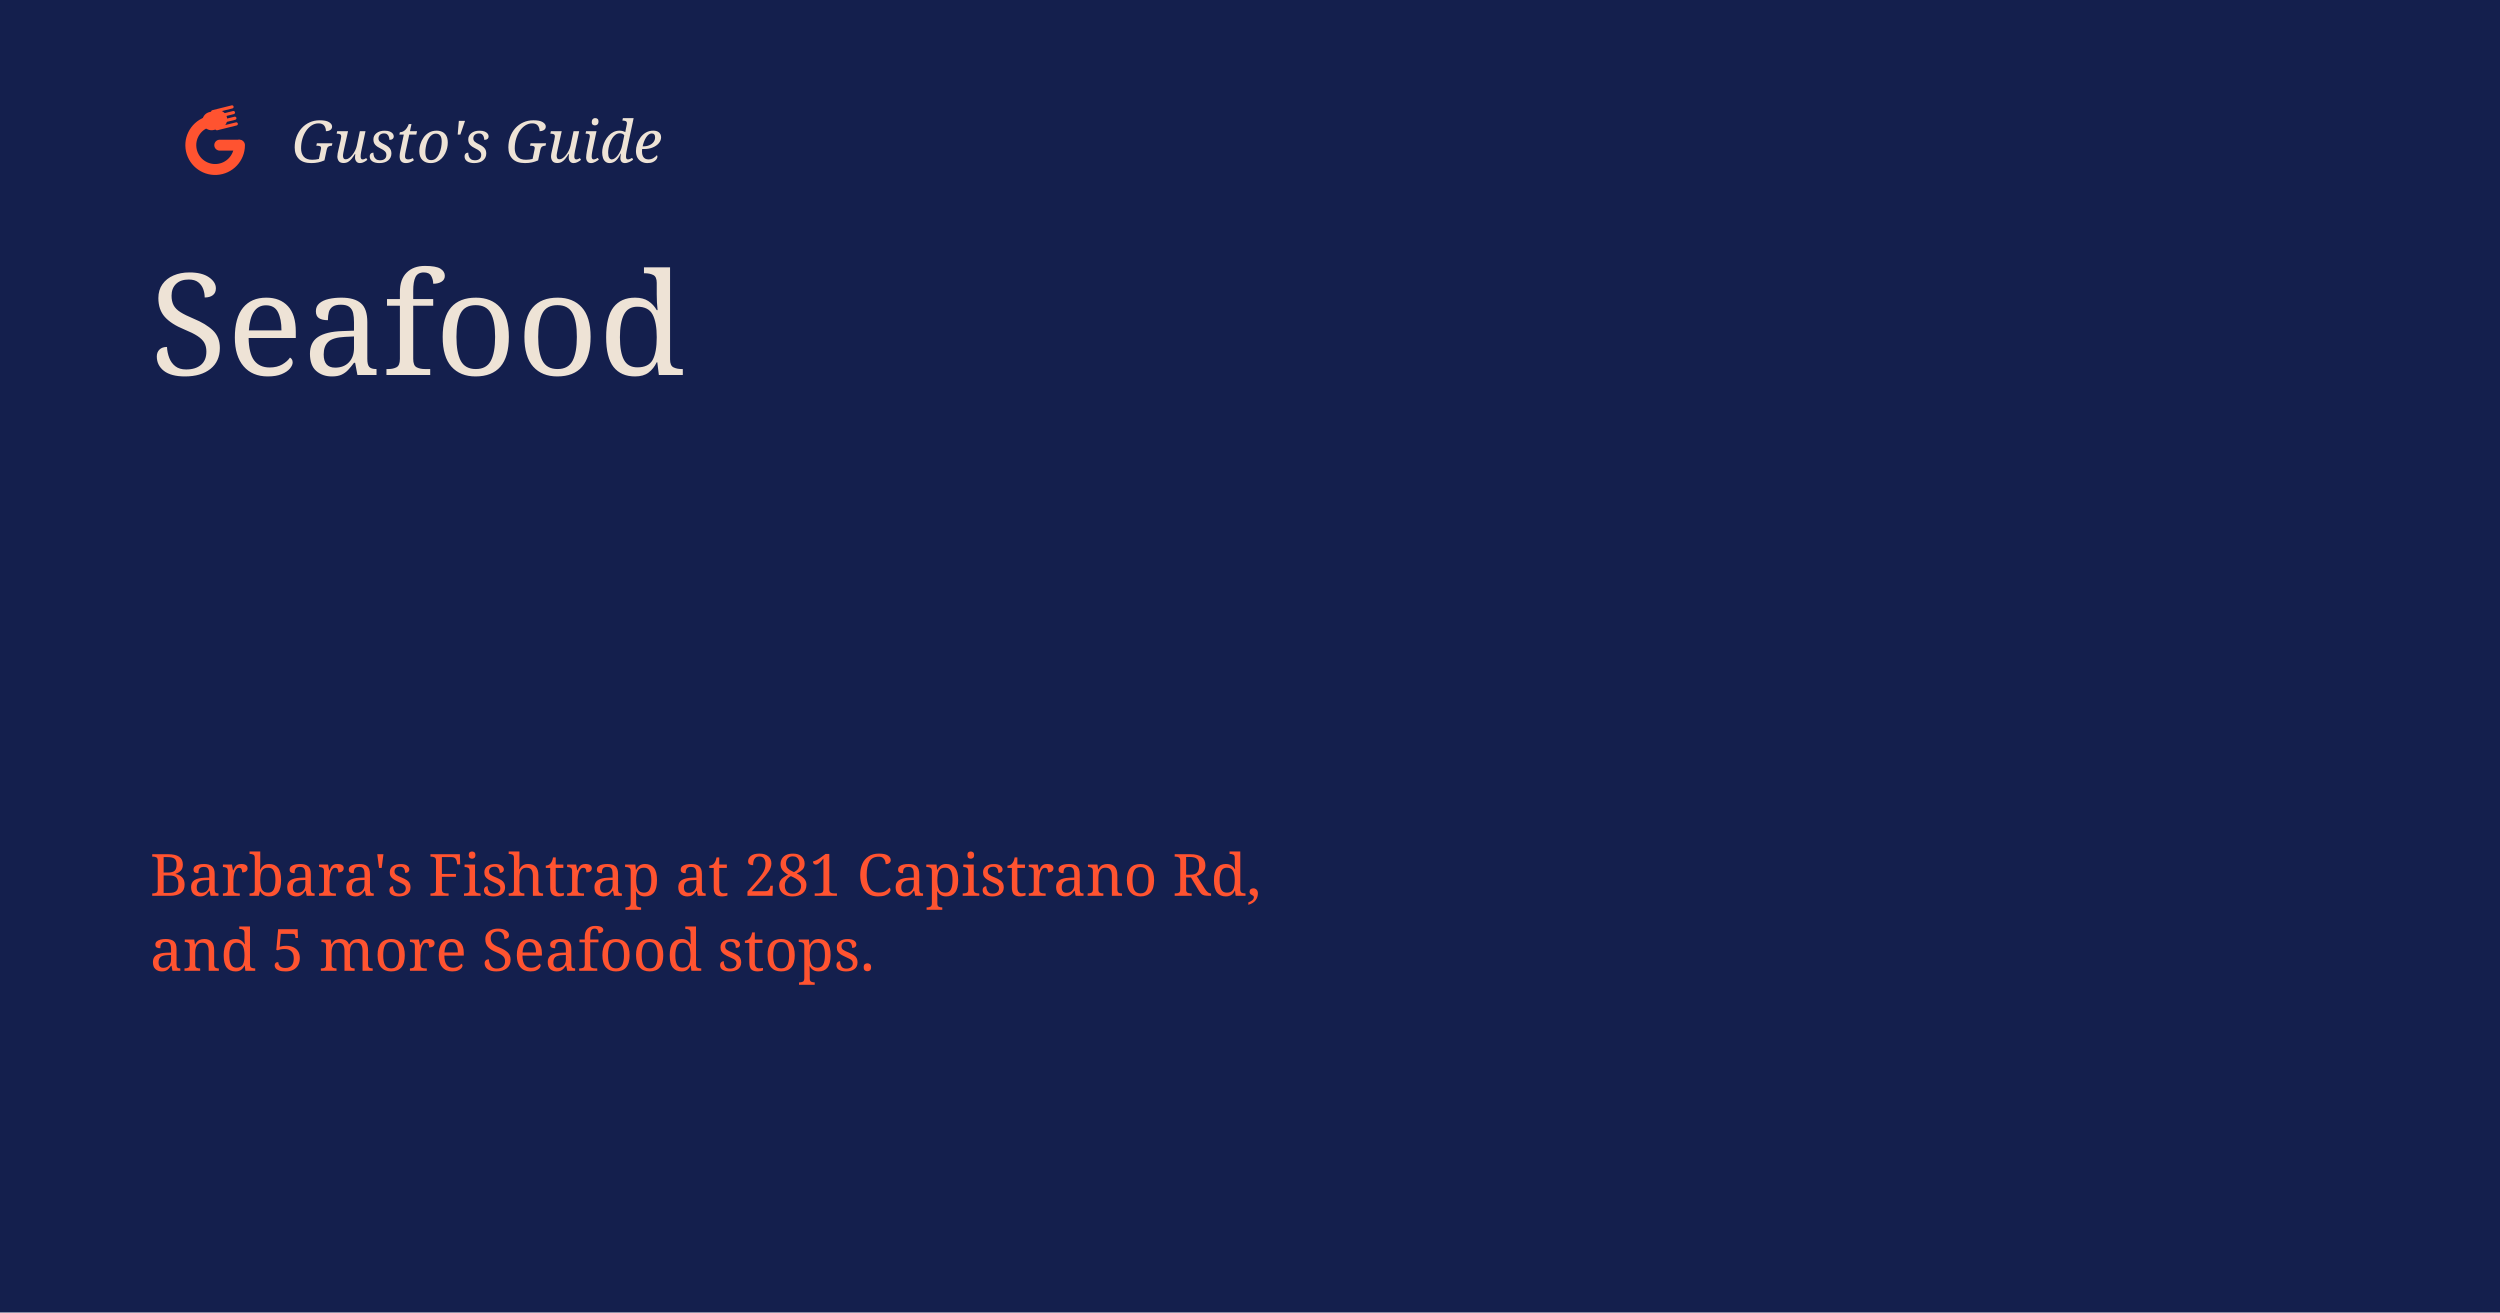
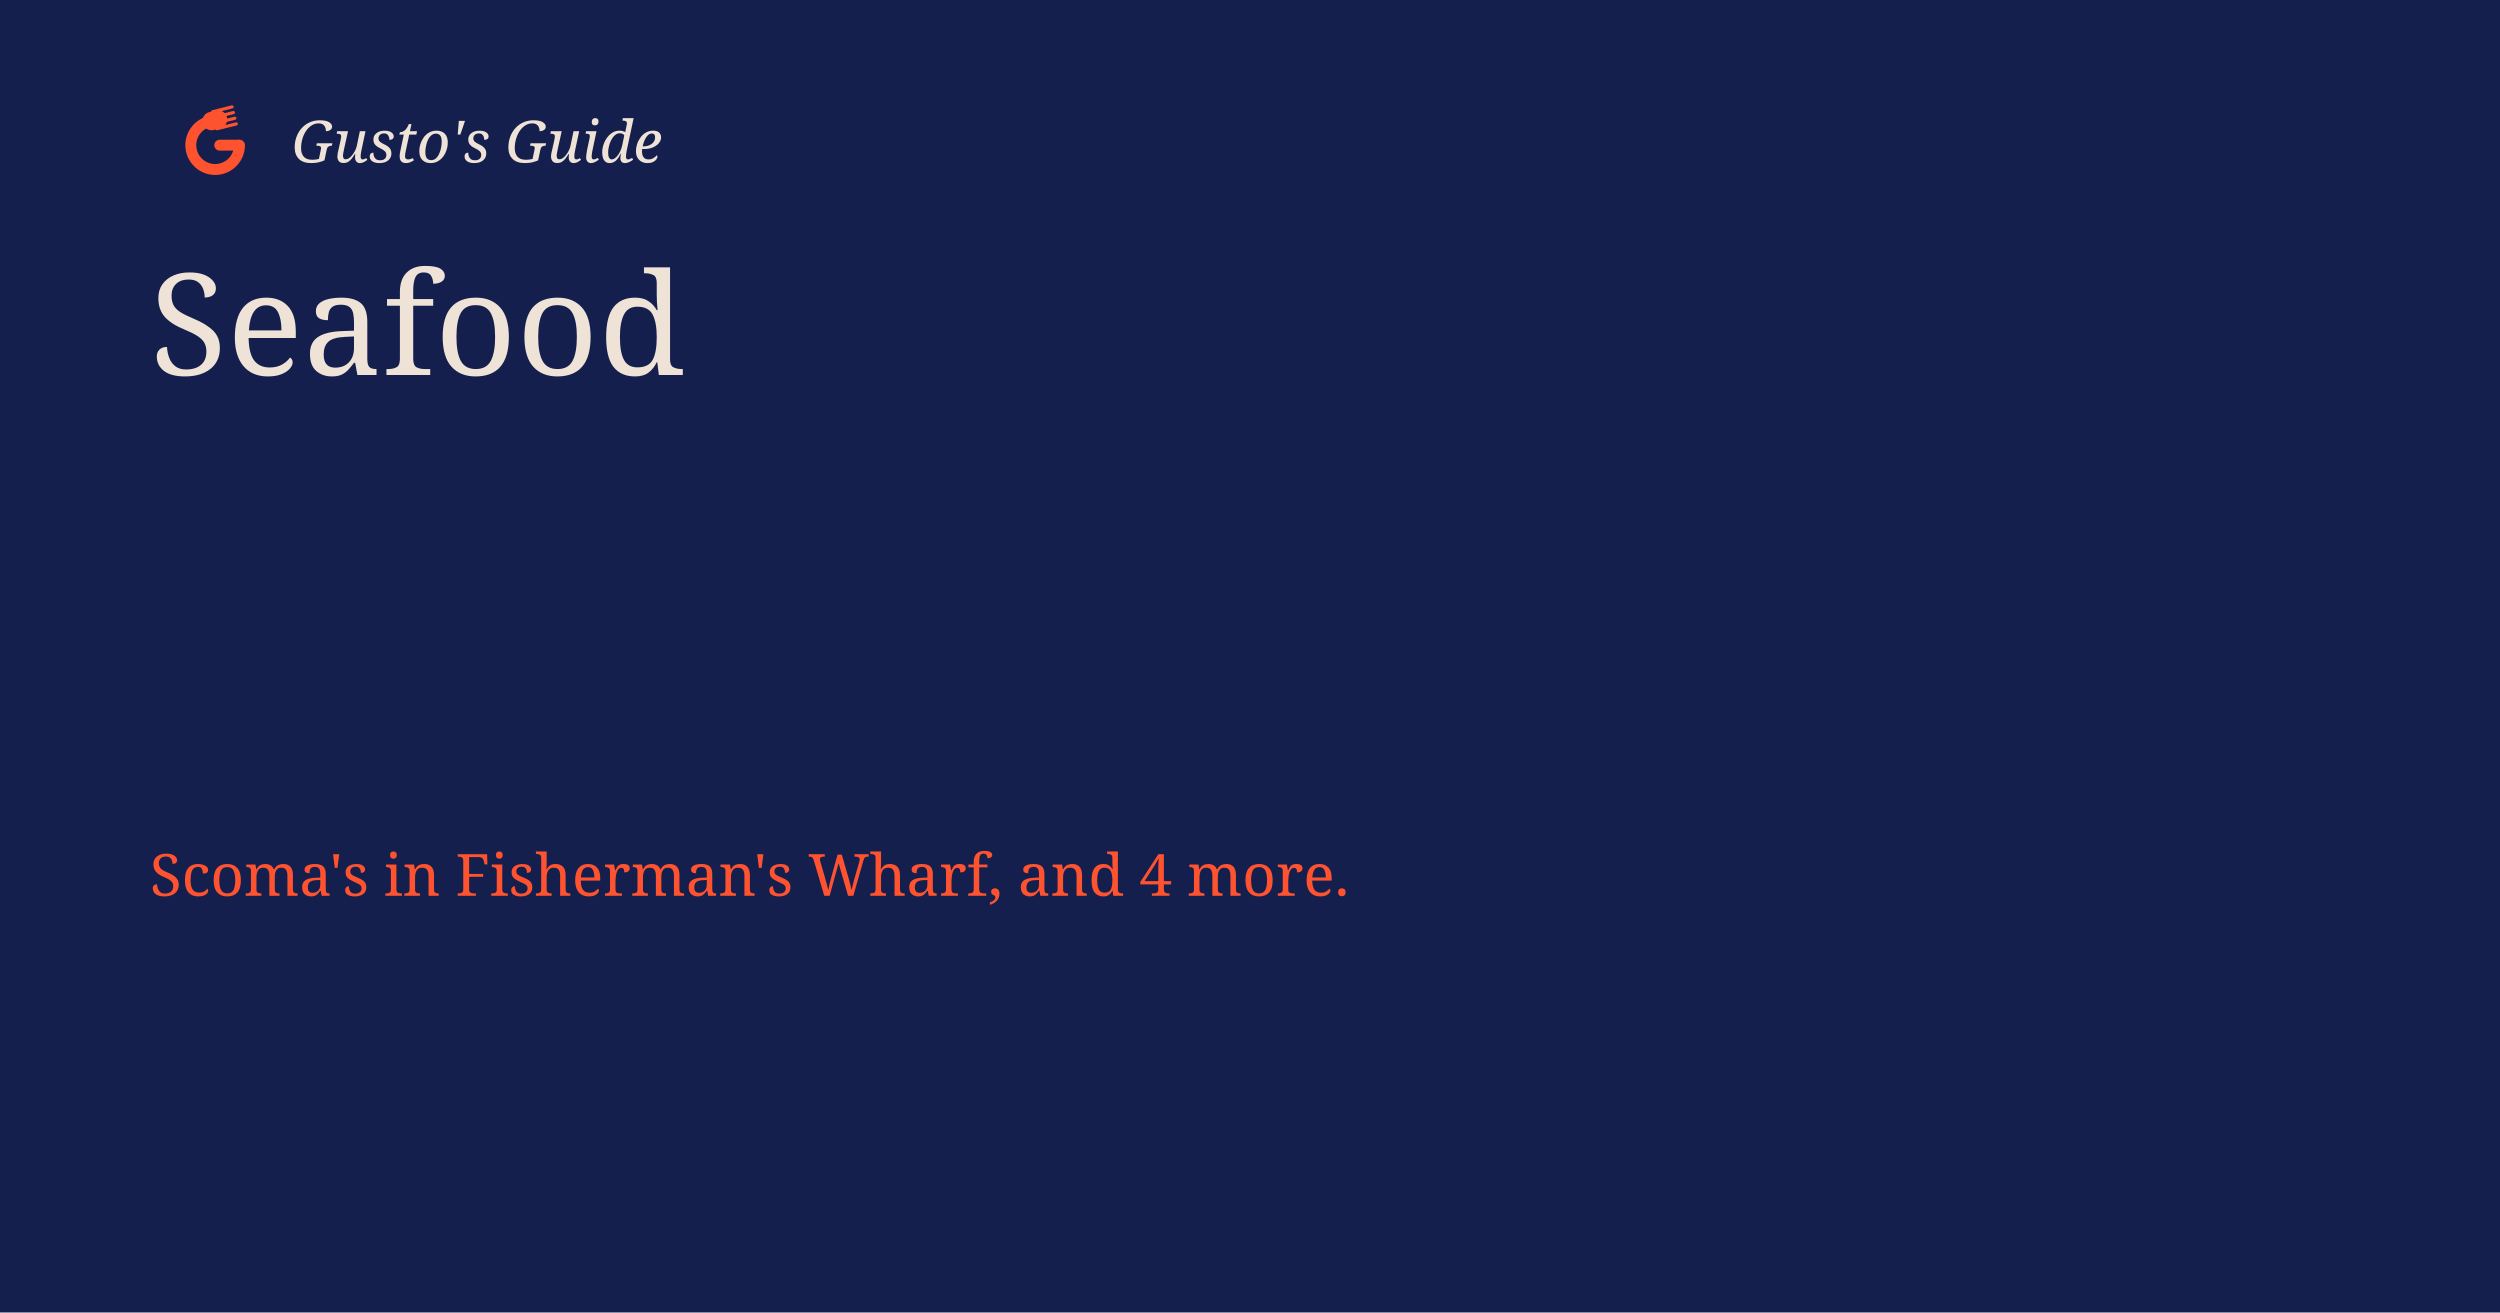
<svg xmlns="http://www.w3.org/2000/svg" width="1200" height="630" viewBox="0 0 1200 630">
  <rect width="1200" height="630" fill="#141F4D" />
  <g transform="translate(72 36) scale(0.92)">
    <g transform="translate(10.59 -0.99)">
      <path d="M 36.1 37.6 A 12.7 12.7 0 1 1 21.19 25.09" fill="none" stroke="#FF5330" stroke-width="5.7" stroke-linecap="round" />
      <path d="M 35.64 37.6 L 25.8 37.6" fill="none" stroke="#FF5330" stroke-width="5.7" stroke-linecap="round" />
      <path d="M 21.19 25.09 L 22.46 24.78" fill="none" stroke="#FF5330" stroke-width="5.7" stroke-linecap="round" />
      <path d="M 21.53 25.01 L 24.88 24.17" fill="none" stroke="#FF5330" stroke-width="9.6" stroke-linecap="round" />
      <path d="M 22.13 20.15 L 32.22 17.63 M 22.86 23.11 L 32.95 20.59 M 23.6 26.06 L 33.69 23.55 M 24.34 29.02 L 34.43 26.51" fill="none" stroke="#FF5330" stroke-width="1.65" stroke-linecap="round" />
    </g>
  </g>
  <text x="140" y="78" fill="#EEE3D6" font-family="Georgia, serif" font-size="28" font-style="italic">Gusto's Guide</text>
  <text x="72" y="180" fill="#EEE3D6" font-family="Georgia, serif" font-size="68">Seafood</text>
-   <text x="72" y="430" fill="#FF5330" font-family="Georgia, serif" font-size="28">Barbara's Fishtrap at 281 Capistrano Rd,</text>
-   <text x="72" y="466" fill="#FF5330" font-family="Georgia, serif" font-size="28">and 5 more Seafood stops.</text>
+   <text x="72" y="430" fill="#FF5330" font-family="Georgia, serif" font-size="28">Scoma's in Fisherman's Wharf, and 4 more.</text>
</svg>
